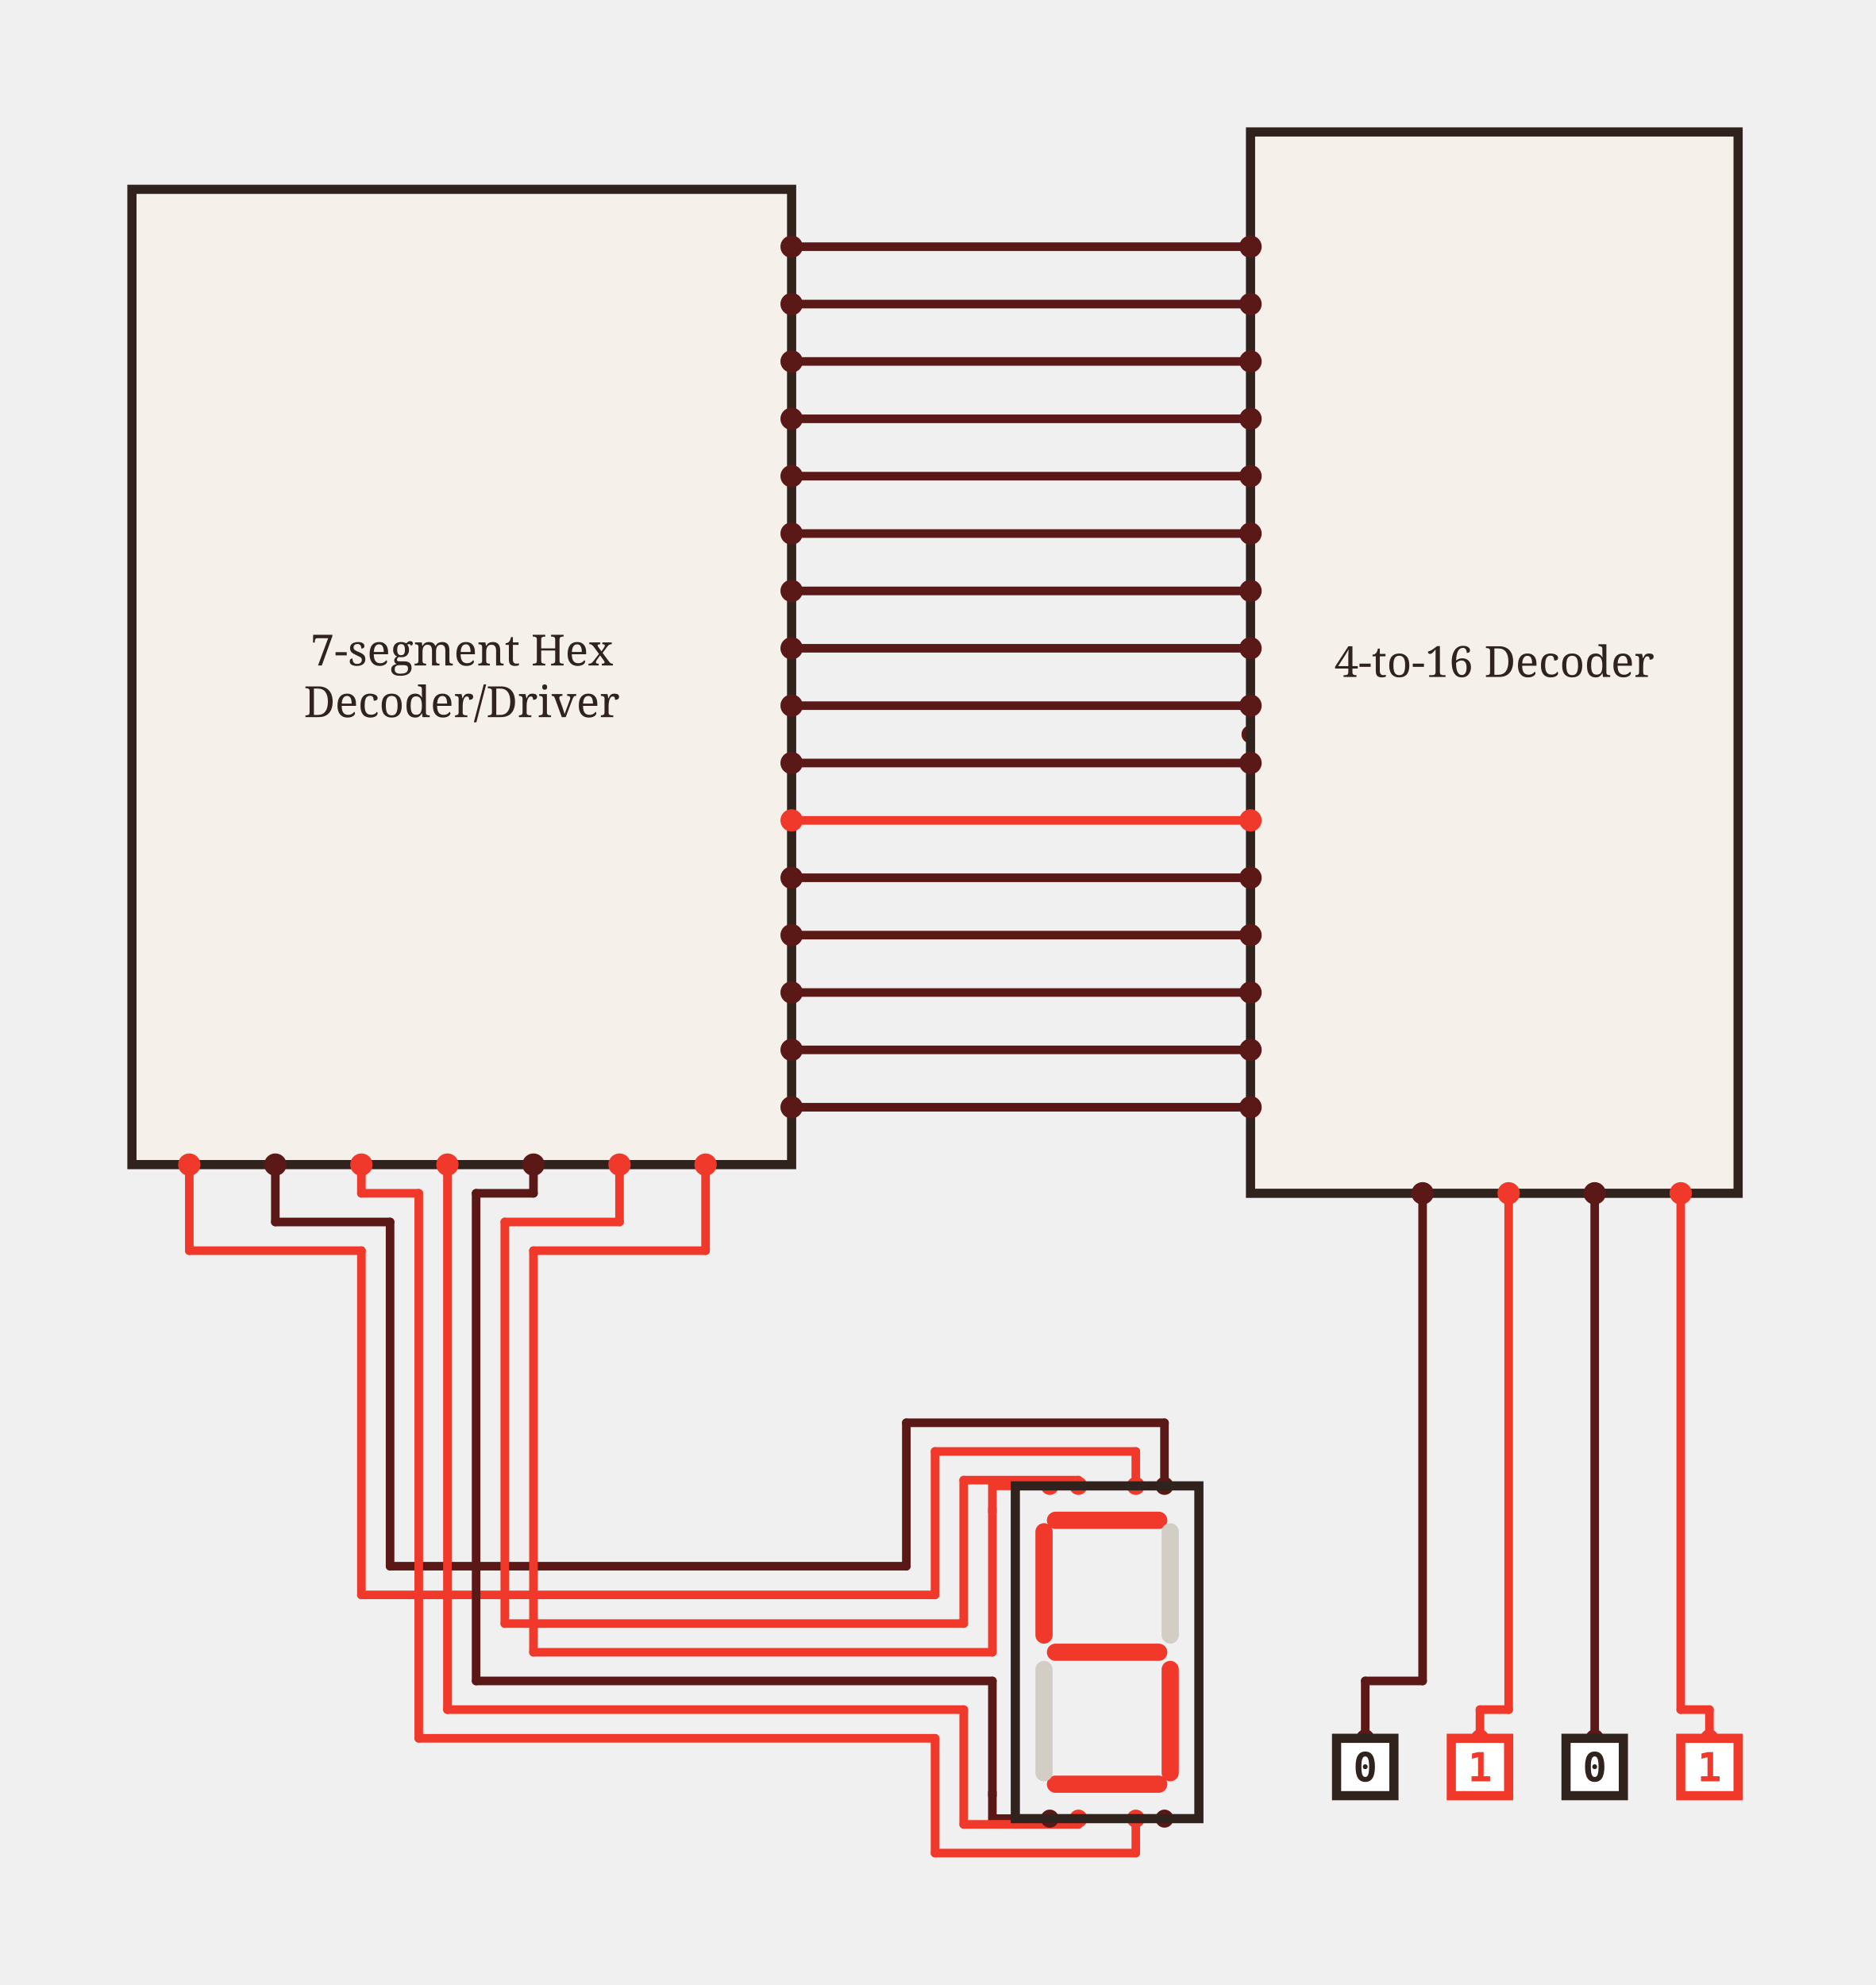
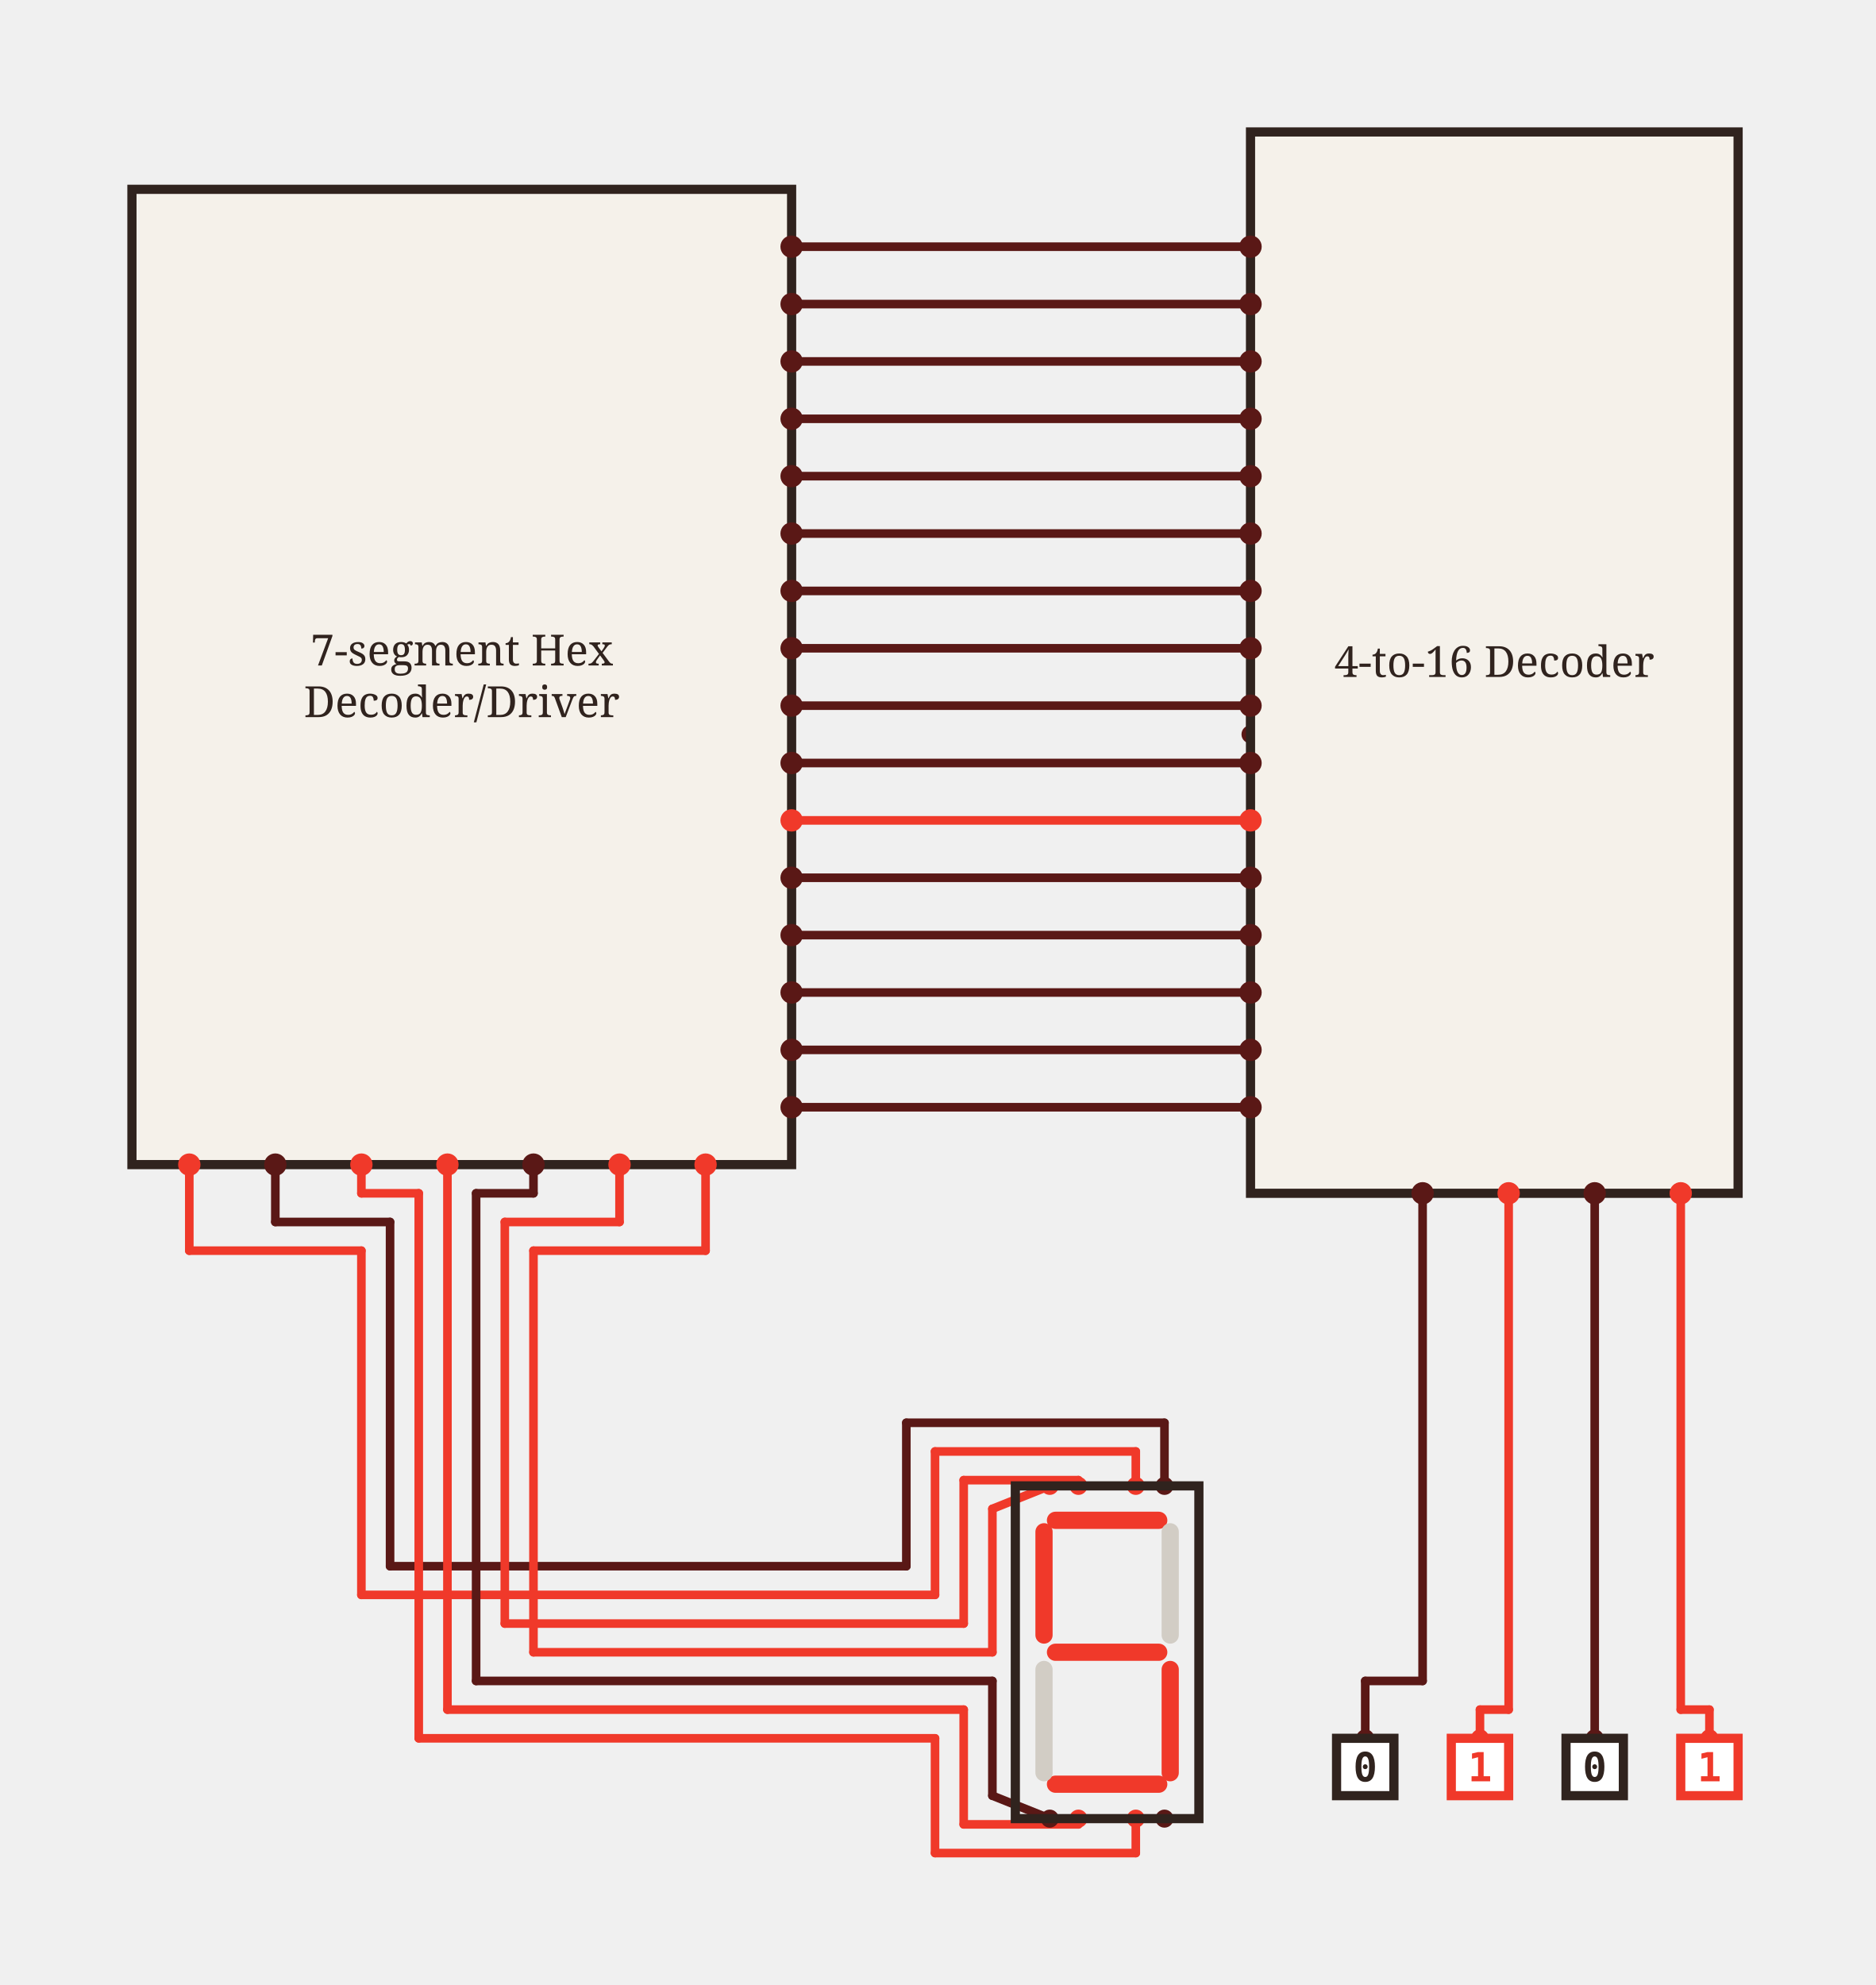
<svg xmlns="http://www.w3.org/2000/svg" width="1308" height="1384" viewBox="0 0 654 692">
  <g transform="translate(-574,266)">
    <line x1="1170" y1="340" x2="1170" y2="330" stroke="#f0392a" stroke-width="3.0" stroke-linecap="round" />
    <line x1="1130" y1="340" x2="1130" y2="150" stroke="#5a1816" stroke-width="3.0" stroke-linecap="round" />
    <line x1="1090" y1="340" x2="1090" y2="330" stroke="#f0392a" stroke-width="3.0" stroke-linecap="round" />
    <line x1="1050" y1="340" x2="1050" y2="320" stroke="#5a1816" stroke-width="3.0" stroke-linecap="round" />
    <line x1="1090" y1="330" x2="1100" y2="330" stroke="#f0392a" stroke-width="3.0" stroke-linecap="round" />
    <line x1="1100" y1="330" x2="1100" y2="150" stroke="#f0392a" stroke-width="3.0" stroke-linecap="round" />
    <line x1="1050" y1="320" x2="1070" y2="320" stroke="#5a1816" stroke-width="3.0" stroke-linecap="round" />
-     <polyline points="940,252 920,252 920,260" fill="none" stroke="#f0392a" stroke-width="3.0" stroke-linecap="square" stroke-linejoin="miter" />
    <line x1="950" y1="252" x2="950" y2="250" stroke="#f0392a" stroke-width="3.0" stroke-linecap="round" />
    <line x1="970" y1="252" x2="970" y2="240" stroke="#f0392a" stroke-width="3.0" stroke-linecap="round" />
    <line x1="980" y1="252" x2="980" y2="230" stroke="#5a1816" stroke-width="3.0" stroke-linecap="round" />
-     <polyline points="940,368 920,368 920,360" fill="none" stroke="#5a1816" stroke-width="3.0" stroke-linecap="square" stroke-linejoin="miter" />
    <line x1="950" y1="368" x2="950" y2="370" stroke="#f0392a" stroke-width="3.0" stroke-linecap="round" />
    <line x1="970" y1="368" x2="970" y2="380" stroke="#f0392a" stroke-width="3.0" stroke-linecap="round" />
    <line x1="980" y1="230" x2="890" y2="230" stroke="#5a1816" stroke-width="3.0" stroke-linecap="round" />
    <line x1="950" y1="370" x2="910" y2="370" stroke="#f0392a" stroke-width="3.0" stroke-linecap="round" />
    <line x1="920" y1="360" x2="920" y2="320" stroke="#5a1816" stroke-width="3.0" stroke-linecap="round" />
    <line x1="910" y1="370" x2="910" y2="330" stroke="#f0392a" stroke-width="3.0" stroke-linecap="round" />
    <line x1="970" y1="380" x2="900" y2="380" stroke="#f0392a" stroke-width="3.0" stroke-linecap="round" />
    <line x1="900" y1="380" x2="900" y2="340" stroke="#f0392a" stroke-width="3.0" stroke-linecap="round" />
    <line x1="920" y1="320" x2="740" y2="320" stroke="#5a1816" stroke-width="3.0" stroke-linecap="round" />
    <line x1="910" y1="330" x2="730" y2="330" stroke="#f0392a" stroke-width="3.0" stroke-linecap="round" />
    <line x1="900" y1="340" x2="720" y2="340" stroke="#f0392a" stroke-width="3.0" stroke-linecap="round" />
    <line x1="920" y1="260" x2="920" y2="310" stroke="#f0392a" stroke-width="3.0" stroke-linecap="round" />
    <line x1="950" y1="250" x2="910" y2="250" stroke="#f0392a" stroke-width="3.0" stroke-linecap="round" />
    <line x1="910" y1="250" x2="910" y2="300" stroke="#f0392a" stroke-width="3.0" stroke-linecap="round" />
    <line x1="970" y1="240" x2="900" y2="240" stroke="#f0392a" stroke-width="3.0" stroke-linecap="round" />
    <line x1="900" y1="240" x2="900" y2="290" stroke="#f0392a" stroke-width="3.0" stroke-linecap="round" />
    <line x1="890" y1="230" x2="890" y2="280" stroke="#5a1816" stroke-width="3.0" stroke-linecap="round" />
    <line x1="910" y1="300" x2="750" y2="300" stroke="#f0392a" stroke-width="3.0" stroke-linecap="round" />
    <line x1="900" y1="290" x2="700" y2="290" stroke="#f0392a" stroke-width="3.0" stroke-linecap="round" />
    <line x1="890" y1="280" x2="710" y2="280" stroke="#5a1816" stroke-width="3.0" stroke-linecap="round" />
    <line x1="920" y1="310" x2="760" y2="310" stroke="#f0392a" stroke-width="3.0" stroke-linecap="round" />
    <line x1="700" y1="150" x2="720" y2="150" stroke="#f0392a" stroke-width="3.0" stroke-linecap="round" />
    <line x1="700" y1="150" x2="700" y2="140" stroke="#f0392a" stroke-width="3.0" stroke-linecap="round" />
    <line x1="720" y1="150" x2="720" y2="340" stroke="#f0392a" stroke-width="3.0" stroke-linecap="round" />
    <line x1="670" y1="160" x2="710" y2="160" stroke="#5a1816" stroke-width="3.0" stroke-linecap="round" />
    <line x1="670" y1="160" x2="670" y2="140" stroke="#5a1816" stroke-width="3.0" stroke-linecap="round" />
    <line x1="710" y1="160" x2="710" y2="280" stroke="#5a1816" stroke-width="3.0" stroke-linecap="round" />
    <line x1="640" y1="170" x2="700" y2="170" stroke="#f0392a" stroke-width="3.0" stroke-linecap="round" />
    <line x1="640" y1="170" x2="640" y2="140" stroke="#f0392a" stroke-width="3.0" stroke-linecap="round" />
    <line x1="700" y1="170" x2="700" y2="290" stroke="#f0392a" stroke-width="3.0" stroke-linecap="round" />
    <line x1="760" y1="150" x2="740" y2="150" stroke="#5a1816" stroke-width="3.0" stroke-linecap="round" />
    <line x1="760" y1="150" x2="760" y2="140" stroke="#5a1816" stroke-width="3.0" stroke-linecap="round" />
    <line x1="740" y1="150" x2="740" y2="320" stroke="#5a1816" stroke-width="3.0" stroke-linecap="round" />
    <line x1="790" y1="160" x2="750" y2="160" stroke="#f0392a" stroke-width="3.0" stroke-linecap="round" />
    <line x1="790" y1="160" x2="790" y2="140" stroke="#f0392a" stroke-width="3.0" stroke-linecap="round" />
    <line x1="820" y1="170" x2="760" y2="170" stroke="#f0392a" stroke-width="3.0" stroke-linecap="round" />
    <line x1="820" y1="170" x2="820" y2="140" stroke="#f0392a" stroke-width="3.0" stroke-linecap="round" />
    <line x1="760" y1="170" x2="760" y2="310" stroke="#f0392a" stroke-width="3.0" stroke-linecap="round" />
    <line x1="750" y1="160" x2="750" y2="300" stroke="#f0392a" stroke-width="3.0" stroke-linecap="round" />
    <line x1="730" y1="330" x2="730" y2="140" stroke="#f0392a" stroke-width="3.0" stroke-linecap="round" />
    <line x1="1010" y1="120" x2="850" y2="120" stroke="#5a1816" stroke-width="3.0" stroke-linecap="round" />
    <line x1="1010" y1="100" x2="850" y2="100" stroke="#5a1816" stroke-width="3.0" stroke-linecap="round" />
    <line x1="1010" y1="80" x2="850" y2="80" stroke="#5a1816" stroke-width="3.0" stroke-linecap="round" />
    <line x1="1010" y1="60" x2="850" y2="60" stroke="#5a1816" stroke-width="3.0" stroke-linecap="round" />
    <line x1="1010" y1="40" x2="850" y2="40" stroke="#5a1816" stroke-width="3.0" stroke-linecap="round" />
    <line x1="1010" y1="20" x2="850" y2="20" stroke="#f0392a" stroke-width="3.0" stroke-linecap="round" />
    <line x1="1010" y1="0" x2="850" y2="0" stroke="#5a1816" stroke-width="3.0" stroke-linecap="round" />
    <line x1="1010" y1="-20" x2="850" y2="-20" stroke="#5a1816" stroke-width="3.0" stroke-linecap="round" />
    <line x1="1010" y1="-20" x2="1010" y2="-10" stroke="#5a1816" stroke-width="3.0" stroke-linecap="round" />
    <line x1="1010" y1="-40" x2="850" y2="-40" stroke="#5a1816" stroke-width="3.0" stroke-linecap="round" />
    <line x1="1010" y1="-60" x2="850" y2="-60" stroke="#5a1816" stroke-width="3.0" stroke-linecap="round" />
    <line x1="1010" y1="-80" x2="850" y2="-80" stroke="#5a1816" stroke-width="3.0" stroke-linecap="round" />
    <line x1="1010" y1="-100" x2="850" y2="-100" stroke="#5a1816" stroke-width="3.0" stroke-linecap="round" />
    <line x1="1010" y1="-120" x2="850" y2="-120" stroke="#5a1816" stroke-width="3.0" stroke-linecap="round" />
    <line x1="1010" y1="-140" x2="850" y2="-140" stroke="#5a1816" stroke-width="3.0" stroke-linecap="round" />
    <line x1="1010" y1="-160" x2="850" y2="-160" stroke="#5a1816" stroke-width="3.0" stroke-linecap="round" />
    <line x1="1010" y1="-180" x2="850" y2="-180" stroke="#5a1816" stroke-width="3.0" stroke-linecap="round" />
    <line x1="1160" y1="150" x2="1160" y2="330" stroke="#f0392a" stroke-width="3.0" stroke-linecap="round" />
    <line x1="1070" y1="150" x2="1070" y2="320" stroke="#5a1816" stroke-width="3.0" stroke-linecap="round" />
    <line x1="1170" y1="330" x2="1160" y2="330" stroke="#f0392a" stroke-width="3.0" stroke-linecap="round" />
+     <line x1="940" y1="252" x2="920" y2="260" stroke="#f0392a" stroke-width="3.0" stroke-linecap="round" />
+     <line x1="940" y1="368" x2="920" y2="360" stroke="#5a1816" stroke-width="3.0" stroke-linecap="round" />
    <circle cx="1170" cy="340" r="3.15" fill="#f0392a" />
    <circle cx="1130" cy="340" r="3.15" fill="#5a1816" />
    <circle cx="1090" cy="340" r="3.15" fill="#f0392a" />
    <circle cx="1050" cy="340" r="3.15" fill="#5a1816" />
    <circle cx="940" cy="252" r="3.15" fill="#f0392a" />
    <circle cx="950" cy="252" r="3.15" fill="#f0392a" />
    <circle cx="970" cy="252" r="3.15" fill="#f0392a" />
    <circle cx="980" cy="252" r="3.15" fill="#5a1816" />
    <circle cx="940" cy="368" r="3.15" fill="#5a1816" />
    <circle cx="950" cy="368" r="3.15" fill="#f0392a" />
    <circle cx="970" cy="368" r="3.15" fill="#f0392a" />
    <circle cx="980" cy="368" r="3.15" fill="#5a1816" />
    <circle cx="1010" cy="120" r="3.15" fill="#5a1816" />
    <circle cx="1010" cy="100" r="3.15" fill="#5a1816" />
    <circle cx="1010" cy="80" r="3.15" fill="#5a1816" />
    <circle cx="1010" cy="60" r="3.15" fill="#5a1816" />
    <circle cx="1010" cy="40" r="3.15" fill="#5a1816" />
    <circle cx="1010" cy="20" r="3.15" fill="#f0392a" />
    <circle cx="1010" cy="0" r="3.15" fill="#5a1816" />
    <circle cx="1010" cy="-20" r="3.15" fill="#5a1816" />
    <circle cx="1010" cy="-40" r="3.15" fill="#5a1816" />
    <circle cx="1010" cy="-60" r="3.15" fill="#5a1816" />
    <circle cx="1010" cy="-80" r="3.15" fill="#5a1816" />
    <circle cx="1010" cy="-100" r="3.15" fill="#5a1816" />
    <circle cx="1010" cy="-120" r="3.15" fill="#5a1816" />
    <circle cx="1010" cy="-140" r="3.15" fill="#5a1816" />
    <circle cx="1010" cy="-160" r="3.15" fill="#5a1816" />
    <circle cx="1010" cy="-180" r="3.15" fill="#5a1816" />
    <circle cx="1130" cy="150" r="3.15" fill="#5a1816" />
    <circle cx="1160" cy="150" r="3.15" fill="#f0392a" />
    <circle cx="1070" cy="150" r="3.15" fill="#5a1816" />
    <circle cx="1100" cy="150" r="3.15" fill="#f0392a" />
    <circle cx="850" cy="-180" r="3.15" fill="#5a1816" />
    <circle cx="850" cy="120" r="3.15" fill="#5a1816" />
    <circle cx="850" cy="100" r="3.15" fill="#5a1816" />
    <circle cx="850" cy="80" r="3.15" fill="#5a1816" />
    <circle cx="850" cy="60" r="3.15" fill="#5a1816" />
    <circle cx="850" cy="40" r="3.15" fill="#5a1816" />
    <circle cx="850" cy="20" r="3.15" fill="#f0392a" />
    <circle cx="850" cy="0" r="3.15" fill="#5a1816" />
    <circle cx="850" cy="-20" r="3.15" fill="#5a1816" />
    <circle cx="850" cy="-40" r="3.15" fill="#5a1816" />
    <circle cx="850" cy="-60" r="3.15" fill="#5a1816" />
    <circle cx="850" cy="-80" r="3.15" fill="#5a1816" />
    <circle cx="850" cy="-100" r="3.15" fill="#5a1816" />
    <circle cx="850" cy="-120" r="3.15" fill="#5a1816" />
    <circle cx="850" cy="-140" r="3.15" fill="#5a1816" />
    <circle cx="850" cy="-160" r="3.15" fill="#5a1816" />
    <circle cx="640" cy="140" r="3.15" fill="#f0392a" />
    <circle cx="670" cy="140" r="3.15" fill="#5a1816" />
    <circle cx="700" cy="140" r="3.15" fill="#f0392a" />
    <circle cx="730" cy="140" r="3.15" fill="#f0392a" />
    <circle cx="760" cy="140" r="3.15" fill="#5a1816" />
    <circle cx="790" cy="140" r="3.15" fill="#f0392a" />
    <circle cx="820" cy="140" r="3.15" fill="#f0392a" />
    <circle cx="1010" cy="-10" r="3.15" fill="#5a1816" />
    <rect x="1160" y="340" width="20" height="20" fill="#ffffff" stroke="#f0392a" stroke-width="3.2" />
    <text x="1170" y="355" font-family="Fira Code, ui-monospace, monospace" font-size="14" font-weight="600" text-anchor="middle" fill="#f0392a">1</text>
    <rect x="1120" y="340" width="20" height="20" fill="#ffffff" stroke="#30231e" stroke-width="3.2" />
    <text x="1130" y="355" font-family="Fira Code, ui-monospace, monospace" font-size="14" font-weight="600" text-anchor="middle" fill="#30231e">0</text>
    <rect x="1080" y="340" width="20" height="20" fill="#ffffff" stroke="#f0392a" stroke-width="3.2" />
    <text x="1090" y="355" font-family="Fira Code, ui-monospace, monospace" font-size="14" font-weight="600" text-anchor="middle" fill="#f0392a">1</text>
    <rect x="1040" y="340" width="20" height="20" fill="#ffffff" stroke="#30231e" stroke-width="3.2" />
    <text x="1050" y="355" font-family="Fira Code, ui-monospace, monospace" font-size="14" font-weight="600" text-anchor="middle" fill="#30231e">0</text>
    <g transform="translate(960,310) rotate(0)">
      <rect x="-32" y="-58" width="64" height="116" fill="none" stroke="#30231e" stroke-width="3.2" />
      <path d="M -18 -46 L 18 -46" stroke="#f0392a" stroke-width="6" stroke-linecap="round" />
      <path d="M 22 -42 L 22 -6" stroke="#d2cdc5" stroke-width="6" stroke-linecap="round" />
      <path d="M 22 6 L 22 42" stroke="#f0392a" stroke-width="6" stroke-linecap="round" />
      <path d="M -18 46 L 18 46" stroke="#f0392a" stroke-width="6" stroke-linecap="round" />
      <path d="M -22 6 L -22 42" stroke="#d2cdc5" stroke-width="6" stroke-linecap="round" />
      <path d="M -22 -42 L -22 -6" stroke="#f0392a" stroke-width="6" stroke-linecap="round" />
      <path d="M -18 0 L 18 0" stroke="#f0392a" stroke-width="6" stroke-linecap="round" />
    </g>
    <rect x="1010" y="-220" width="170" height="370" fill="#f5f1ea" stroke="#30231e" stroke-width="3.2" />
    <text x="1095.0" y="-30.0" font-family="Young Serif, Georgia, serif" font-size="15" text-anchor="middle" fill="#30231e">4-to-16 Decoder</text>
    <circle cx="1130" cy="150" r="3.9" fill="#5a1816" />
    <circle cx="1160" cy="150" r="3.9" fill="#f0392a" />
    <circle cx="1070" cy="150" r="3.9" fill="#5a1816" />
    <circle cx="1100" cy="150" r="3.9" fill="#f0392a" />
    <circle cx="1010" cy="120" r="3.9" fill="#5a1816" />
    <circle cx="1010" cy="100" r="3.9" fill="#5a1816" />
    <circle cx="1010" cy="80" r="3.9" fill="#5a1816" />
    <circle cx="1010" cy="60" r="3.9" fill="#5a1816" />
    <circle cx="1010" cy="40" r="3.9" fill="#5a1816" />
    <circle cx="1010" cy="20" r="3.9" fill="#f0392a" />
    <circle cx="1010" cy="0" r="3.9" fill="#5a1816" />
    <circle cx="1010" cy="-20" r="3.9" fill="#5a1816" />
    <circle cx="1010" cy="-40" r="3.9" fill="#5a1816" />
    <circle cx="1010" cy="-60" r="3.9" fill="#5a1816" />
    <circle cx="1010" cy="-80" r="3.9" fill="#5a1816" />
    <circle cx="1010" cy="-100" r="3.9" fill="#5a1816" />
    <circle cx="1010" cy="-120" r="3.9" fill="#5a1816" />
    <circle cx="1010" cy="-140" r="3.9" fill="#5a1816" />
    <circle cx="1010" cy="-160" r="3.9" fill="#5a1816" />
    <circle cx="1010" cy="-180" r="3.9" fill="#5a1816" />
    <rect x="620" y="-200" width="230" height="340" fill="#f5f1ea" stroke="#30231e" stroke-width="3.2" />
    <text x="735.0" y="-34.0" font-family="Young Serif, Georgia, serif" font-size="15" text-anchor="middle" fill="#30231e">7-segment Hex</text>
    <text x="735.0" y="-16.0" font-family="Young Serif, Georgia, serif" font-size="15" text-anchor="middle" fill="#30231e">Decoder/Driver</text>
    <circle cx="850" cy="120" r="3.9" fill="#5a1816" />
    <circle cx="850" cy="100" r="3.9" fill="#5a1816" />
    <circle cx="850" cy="80" r="3.9" fill="#5a1816" />
    <circle cx="850" cy="60" r="3.9" fill="#5a1816" />
    <circle cx="850" cy="40" r="3.9" fill="#5a1816" />
    <circle cx="850" cy="20" r="3.9" fill="#f0392a" />
    <circle cx="850" cy="0" r="3.9" fill="#5a1816" />
    <circle cx="850" cy="-20" r="3.9" fill="#5a1816" />
    <circle cx="850" cy="-40" r="3.9" fill="#5a1816" />
    <circle cx="850" cy="-60" r="3.9" fill="#5a1816" />
    <circle cx="850" cy="-80" r="3.9" fill="#5a1816" />
    <circle cx="850" cy="-100" r="3.9" fill="#5a1816" />
    <circle cx="850" cy="-120" r="3.9" fill="#5a1816" />
    <circle cx="850" cy="-140" r="3.9" fill="#5a1816" />
    <circle cx="850" cy="-160" r="3.9" fill="#5a1816" />
    <circle cx="850" cy="-180" r="3.9" fill="#5a1816" />
    <circle cx="640" cy="140" r="3.9" fill="#f0392a" />
    <circle cx="670" cy="140" r="3.9" fill="#5a1816" />
    <circle cx="700" cy="140" r="3.9" fill="#f0392a" />
    <circle cx="730" cy="140" r="3.9" fill="#f0392a" />
    <circle cx="760" cy="140" r="3.9" fill="#5a1816" />
    <circle cx="790" cy="140" r="3.9" fill="#f0392a" />
    <circle cx="820" cy="140" r="3.9" fill="#f0392a" />
  </g>
</svg>
